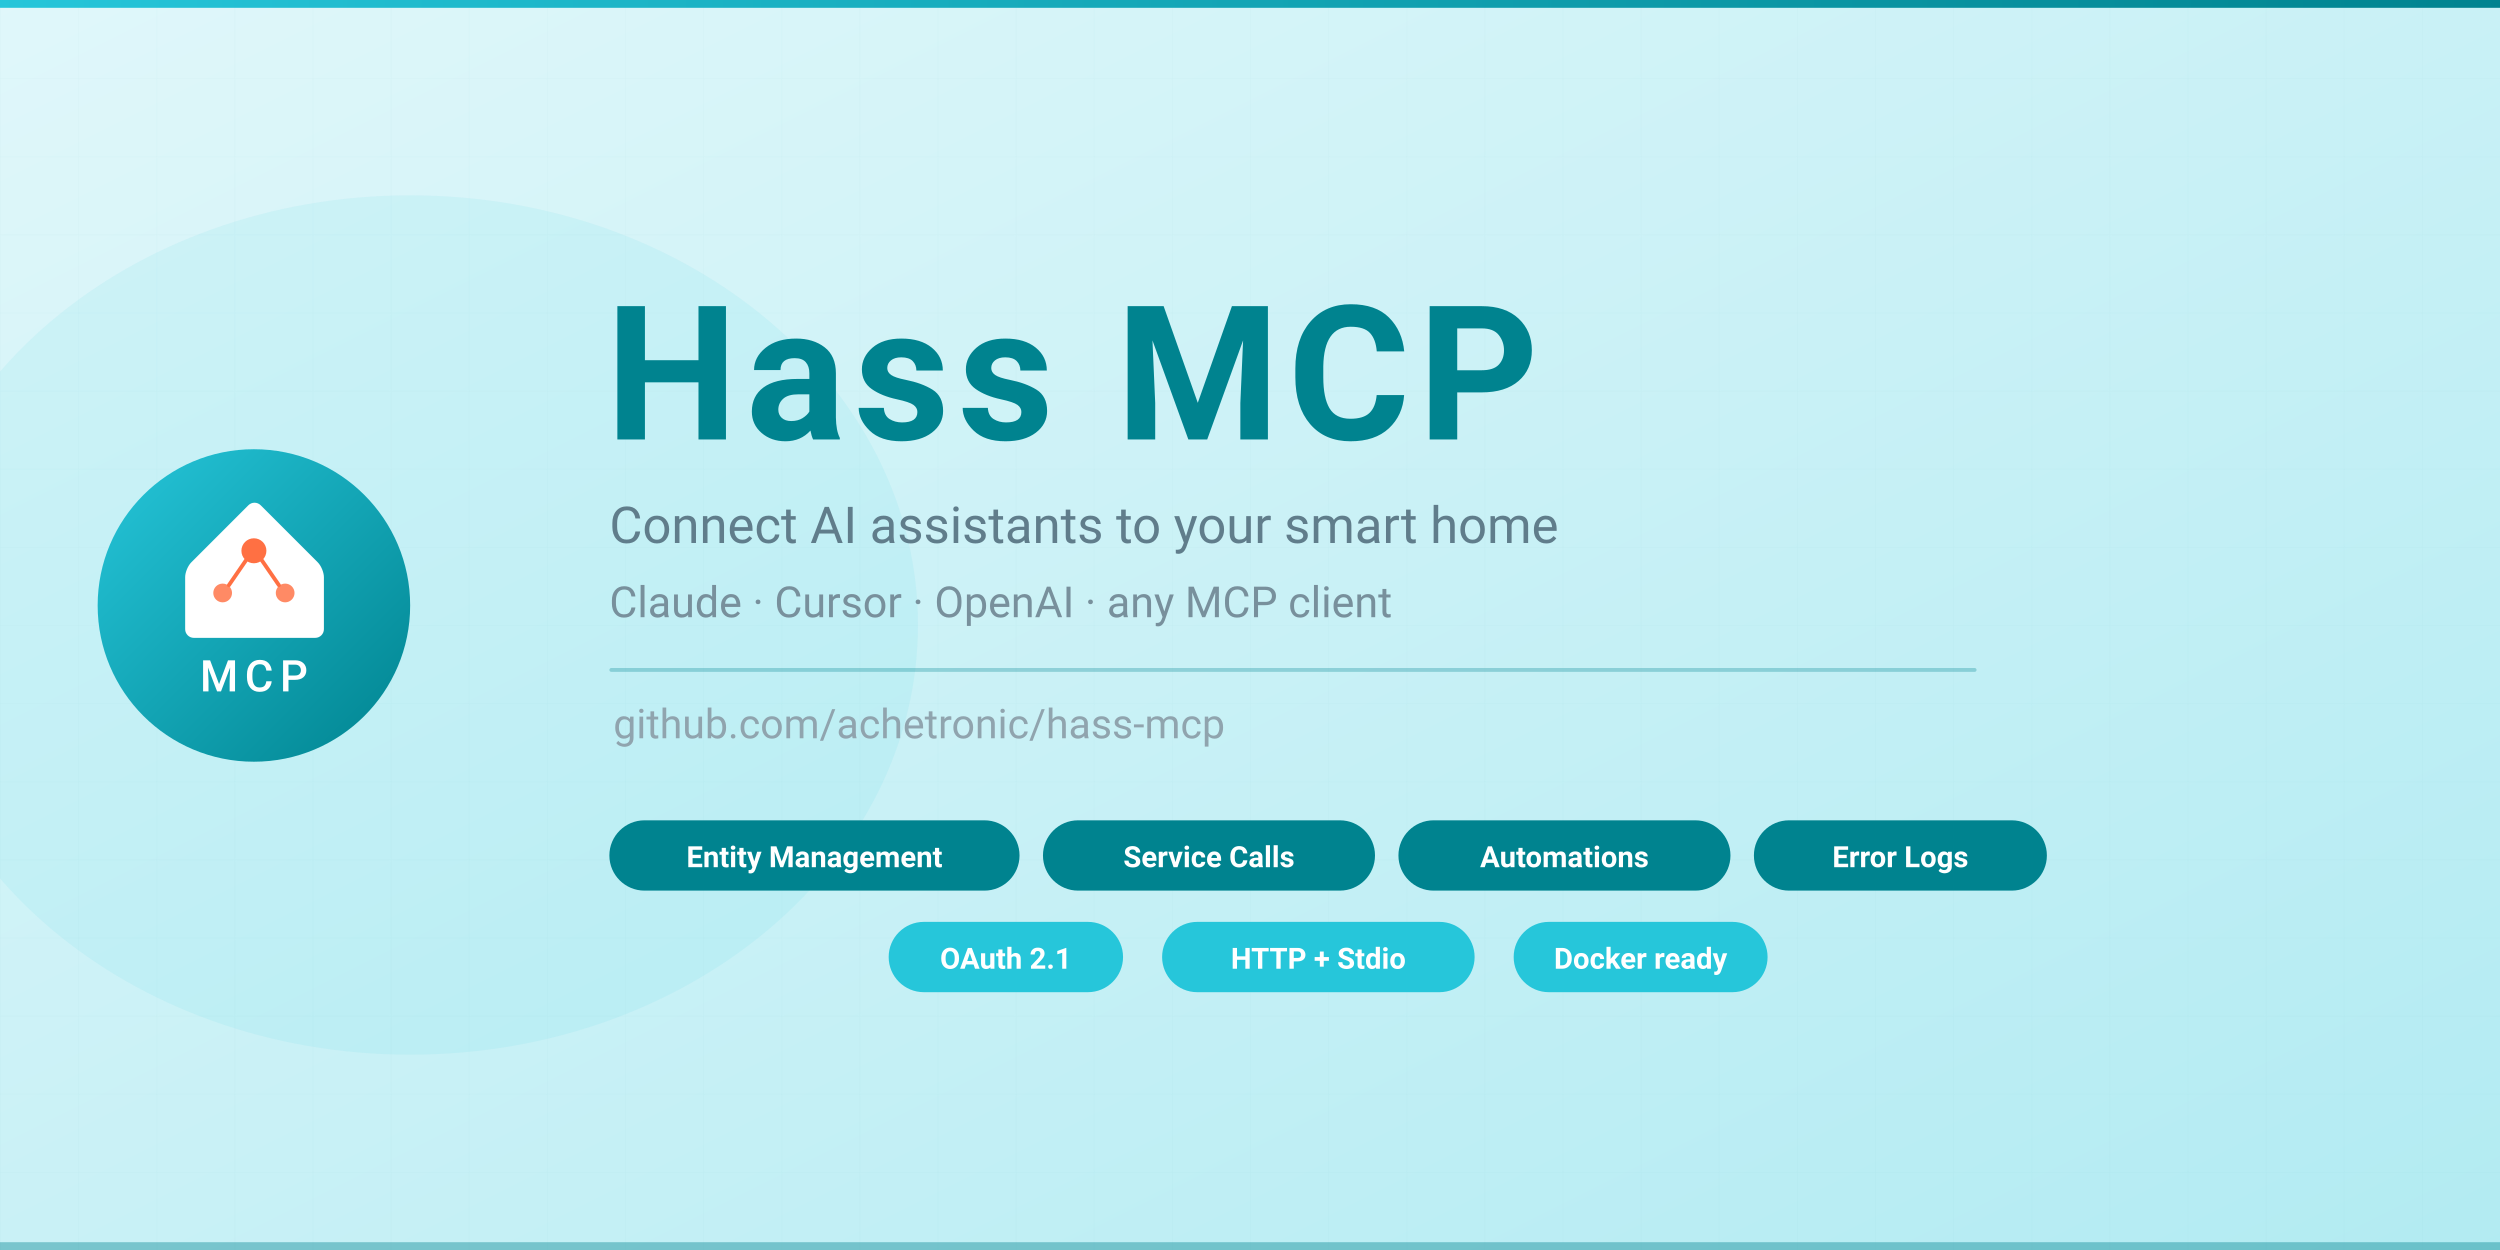
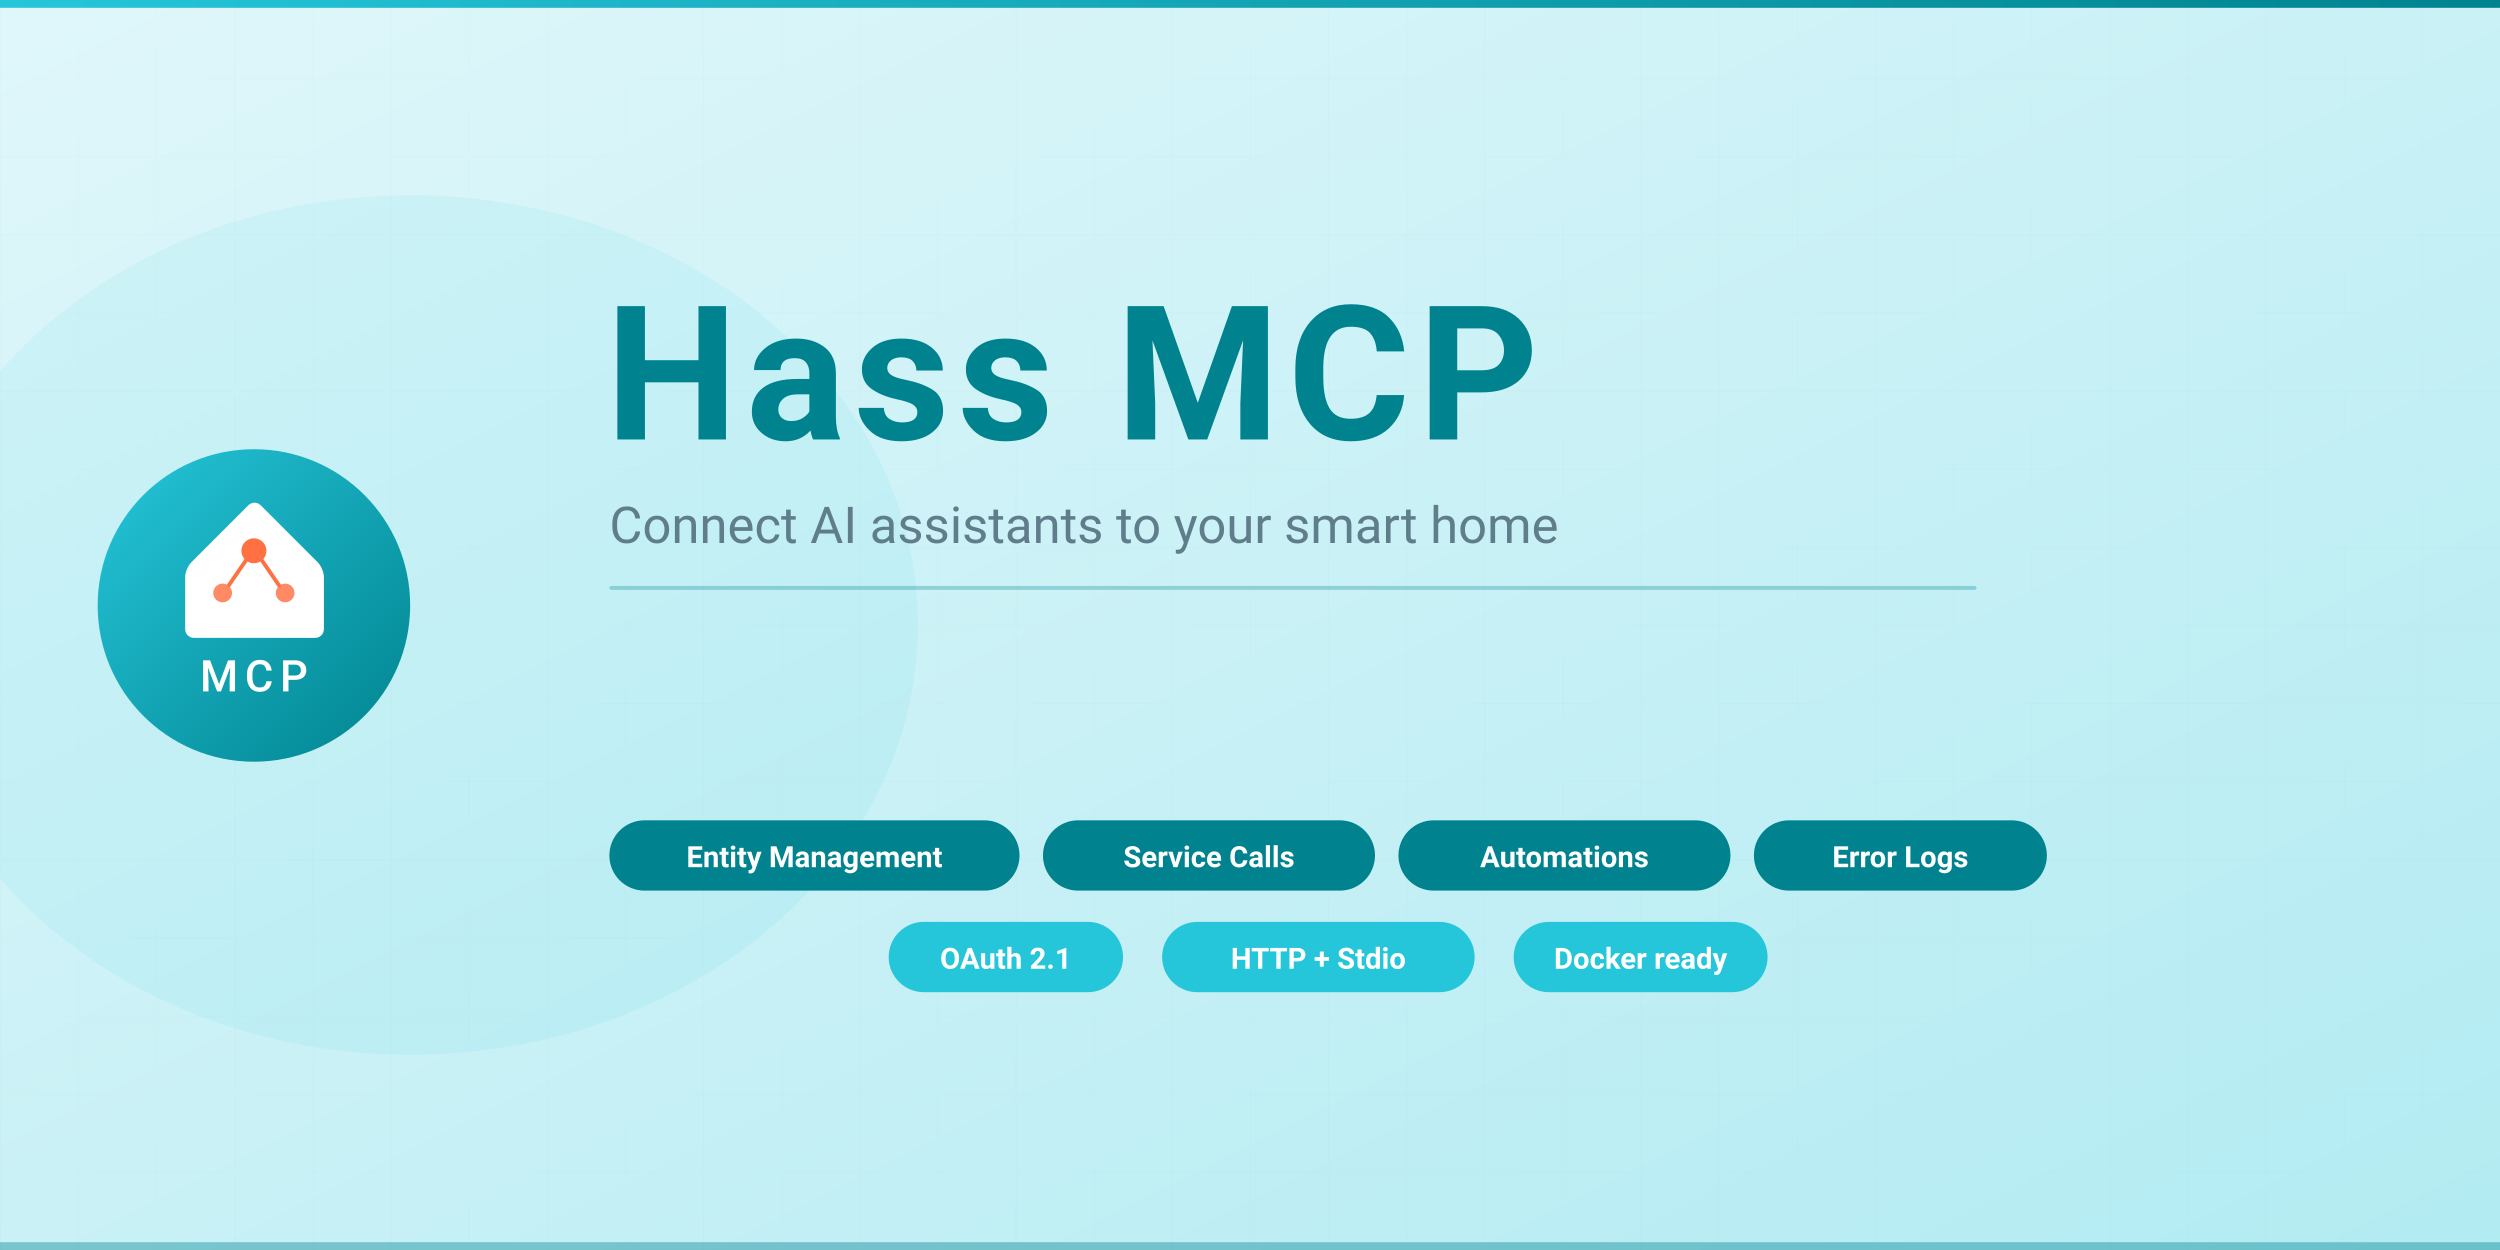
<svg xmlns="http://www.w3.org/2000/svg" width="1280" height="640" viewBox="0 0 1280 640">
  <defs>
    <linearGradient id="bg" x1="0%" y1="0%" x2="100%" y2="100%">
      <stop offset="0%" style="stop-color:#e0f7fa" />
      <stop offset="100%" style="stop-color:#b2ebf2" />
    </linearGradient>
    <linearGradient id="accent" x1="0%" y1="0%" x2="100%" y2="0%">
      <stop offset="0%" style="stop-color:#26c6da" />
      <stop offset="100%" style="stop-color:#00838f" />
    </linearGradient>
  </defs>
  <rect width="1280" height="640" fill="url(#bg)" />
  <pattern id="grid" width="40" height="40" patternUnits="userSpaceOnUse">
    <path d="M 40 0 L 0 0 0 40" fill="none" stroke="#00838f" stroke-width="0.2" stroke-opacity="0.08" />
  </pattern>
  <rect width="1280" height="640" fill="url(#grid)" />
  <rect x="0" y="0" width="1280" height="4" fill="url(#accent)" />
  <ellipse cx="210" cy="320" rx="260" ry="220" fill="#26c6da" opacity="0.08" />
  <g transform="translate(50, 230) scale(0.8)">
    <defs>
      <linearGradient id="bgTeal" x1="0%" y1="0%" x2="100%" y2="100%">
        <stop offset="0%" style="stop-color:#26c6da" />
        <stop offset="100%" style="stop-color:#00838f" />
      </linearGradient>
    </defs>
    <circle cx="100" cy="100" r="100" fill="url(#bgTeal)" />
    <g transform="translate(56, 32) scale(0.37)">
      <path fill="#ffffff" d="M240 224.813C240 233.063 233.25 239.813 225 239.813H15C6.75 239.813 0 233.063 0 224.813V134.813C0 126.563 4.77 115.043 10.61 109.203L109.39 10.423C115.22 4.593 124.77 4.593 130.6 10.423L229.39 109.213C235.22 115.043 240 126.573 240 134.823V224.823V224.813Z" />
    </g>
    <circle cx="100" cy="65" r="8" fill="#ff7043" />
    <circle cx="80" cy="92" r="6" fill="#ff8a65" />
    <circle cx="120" cy="92" r="6" fill="#ff8a65" />
    <line x1="95" y1="71" x2="84" y2="87" stroke="#ff7043" stroke-width="2.5" stroke-linecap="round" />
    <line x1="105" y1="71" x2="116" y2="87" stroke="#ff7043" stroke-width="2.5" stroke-linecap="round" />
    <text x="100" y="155" font-family="system-ui, -apple-system, 'Segoe UI', Roboto, sans-serif" font-size="28" font-weight="500" fill="#ffffff" text-anchor="middle" letter-spacing="0.15em">MCP</text>
  </g>
  <text x="310" y="225" font-family="system-ui, -apple-system, 'Segoe UI', Roboto, sans-serif" font-size="96" font-weight="700" fill="#00838f" letter-spacing="0.04em">Hass MCP</text>
  <text x="312" y="278" font-family="system-ui, -apple-system, 'Segoe UI', Roboto, sans-serif" font-size="26" font-weight="400" fill="#607d8b">Connect AI assistants to your smart home</text>
-   <text x="312" y="316" font-family="system-ui, -apple-system, 'Segoe UI', Roboto, sans-serif" font-size="22" font-weight="400" fill="#78909c">Claude · Cursor · OpenAI · any MCP client</text>
-   <rect x="312" y="342" width="700" height="2" fill="#00838f" opacity="0.3" rx="1" />
-   <text x="314" y="378" font-family="system-ui, -apple-system, 'Segoe UI', Roboto, sans-serif" font-size="21" fill="#90a4ae">github.com/achetronic/hass-mcp</text>
+   <rect x="312" y="300" width="700" height="2" fill="#00838f" opacity="0.3" rx="1" />
  <rect x="312" y="420" width="210" height="36" rx="18" fill="#00838f" />
  <text x="417" y="444" font-family="system-ui, -apple-system, 'Segoe UI', Roboto, sans-serif" font-size="15" font-weight="600" fill="#ffffff" text-anchor="middle">Entity Management</text>
  <rect x="534" y="420" width="170" height="36" rx="18" fill="#00838f" />
  <text x="619" y="444" font-family="system-ui, -apple-system, 'Segoe UI', Roboto, sans-serif" font-size="15" font-weight="600" fill="#ffffff" text-anchor="middle">Service Calls</text>
  <rect x="716" y="420" width="170" height="36" rx="18" fill="#00838f" />
  <text x="801" y="444" font-family="system-ui, -apple-system, 'Segoe UI', Roboto, sans-serif" font-size="15" font-weight="600" fill="#ffffff" text-anchor="middle">Automations</text>
  <rect x="898" y="420" width="150" height="36" rx="18" fill="#00838f" />
  <text x="973" y="444" font-family="system-ui, -apple-system, 'Segoe UI', Roboto, sans-serif" font-size="15" font-weight="600" fill="#ffffff" text-anchor="middle">Error Logs</text>
  <rect x="455" y="472" width="120" height="36" rx="18" fill="#26c6da" />
  <text x="515" y="496" font-family="system-ui, -apple-system, 'Segoe UI', Roboto, sans-serif" font-size="15" font-weight="600" fill="#ffffff" text-anchor="middle">OAuth 2.1</text>
  <rect x="595" y="472" width="160" height="36" rx="18" fill="#26c6da" />
  <text x="675" y="496" font-family="system-ui, -apple-system, 'Segoe UI', Roboto, sans-serif" font-size="15" font-weight="600" fill="#ffffff" text-anchor="middle">HTTP + Stdio</text>
  <rect x="775" y="472" width="130" height="36" rx="18" fill="#26c6da" />
  <text x="840" y="496" font-family="system-ui, -apple-system, 'Segoe UI', Roboto, sans-serif" font-size="15" font-weight="600" fill="#ffffff" text-anchor="middle">Docker ready</text>
  <rect x="0" y="636" width="1280" height="4" fill="#00838f" opacity="0.4" />
</svg>
